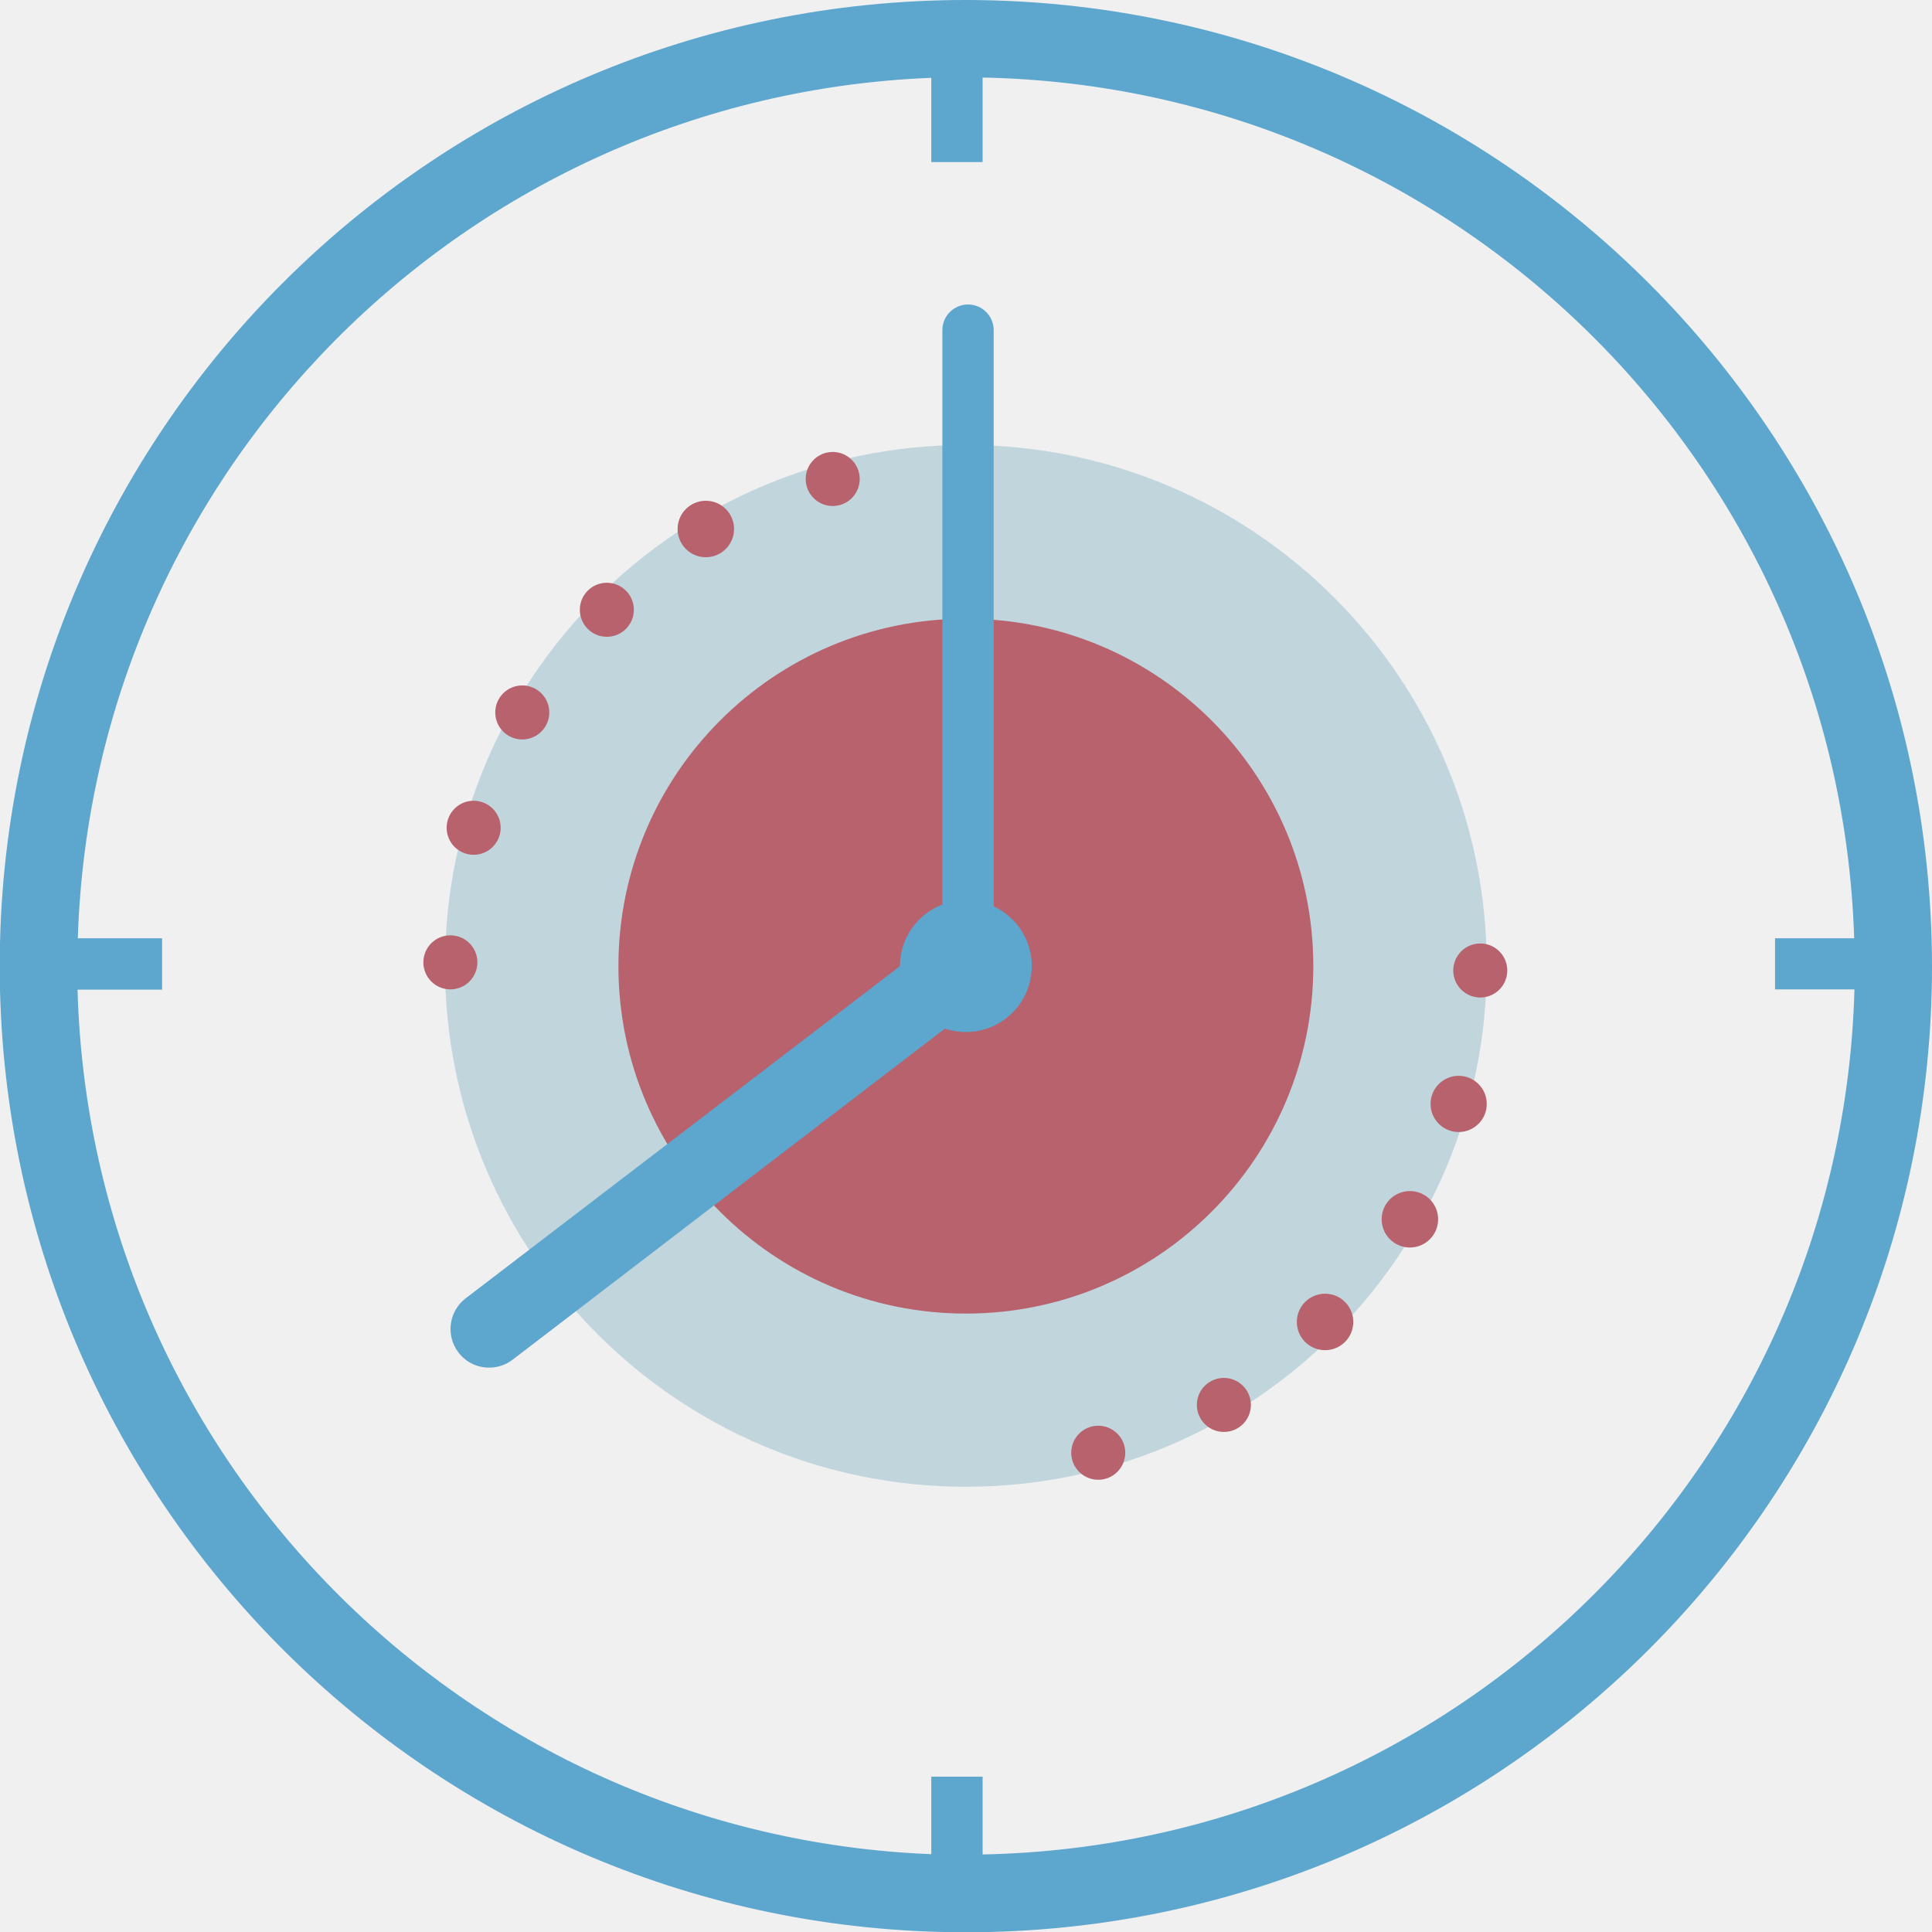
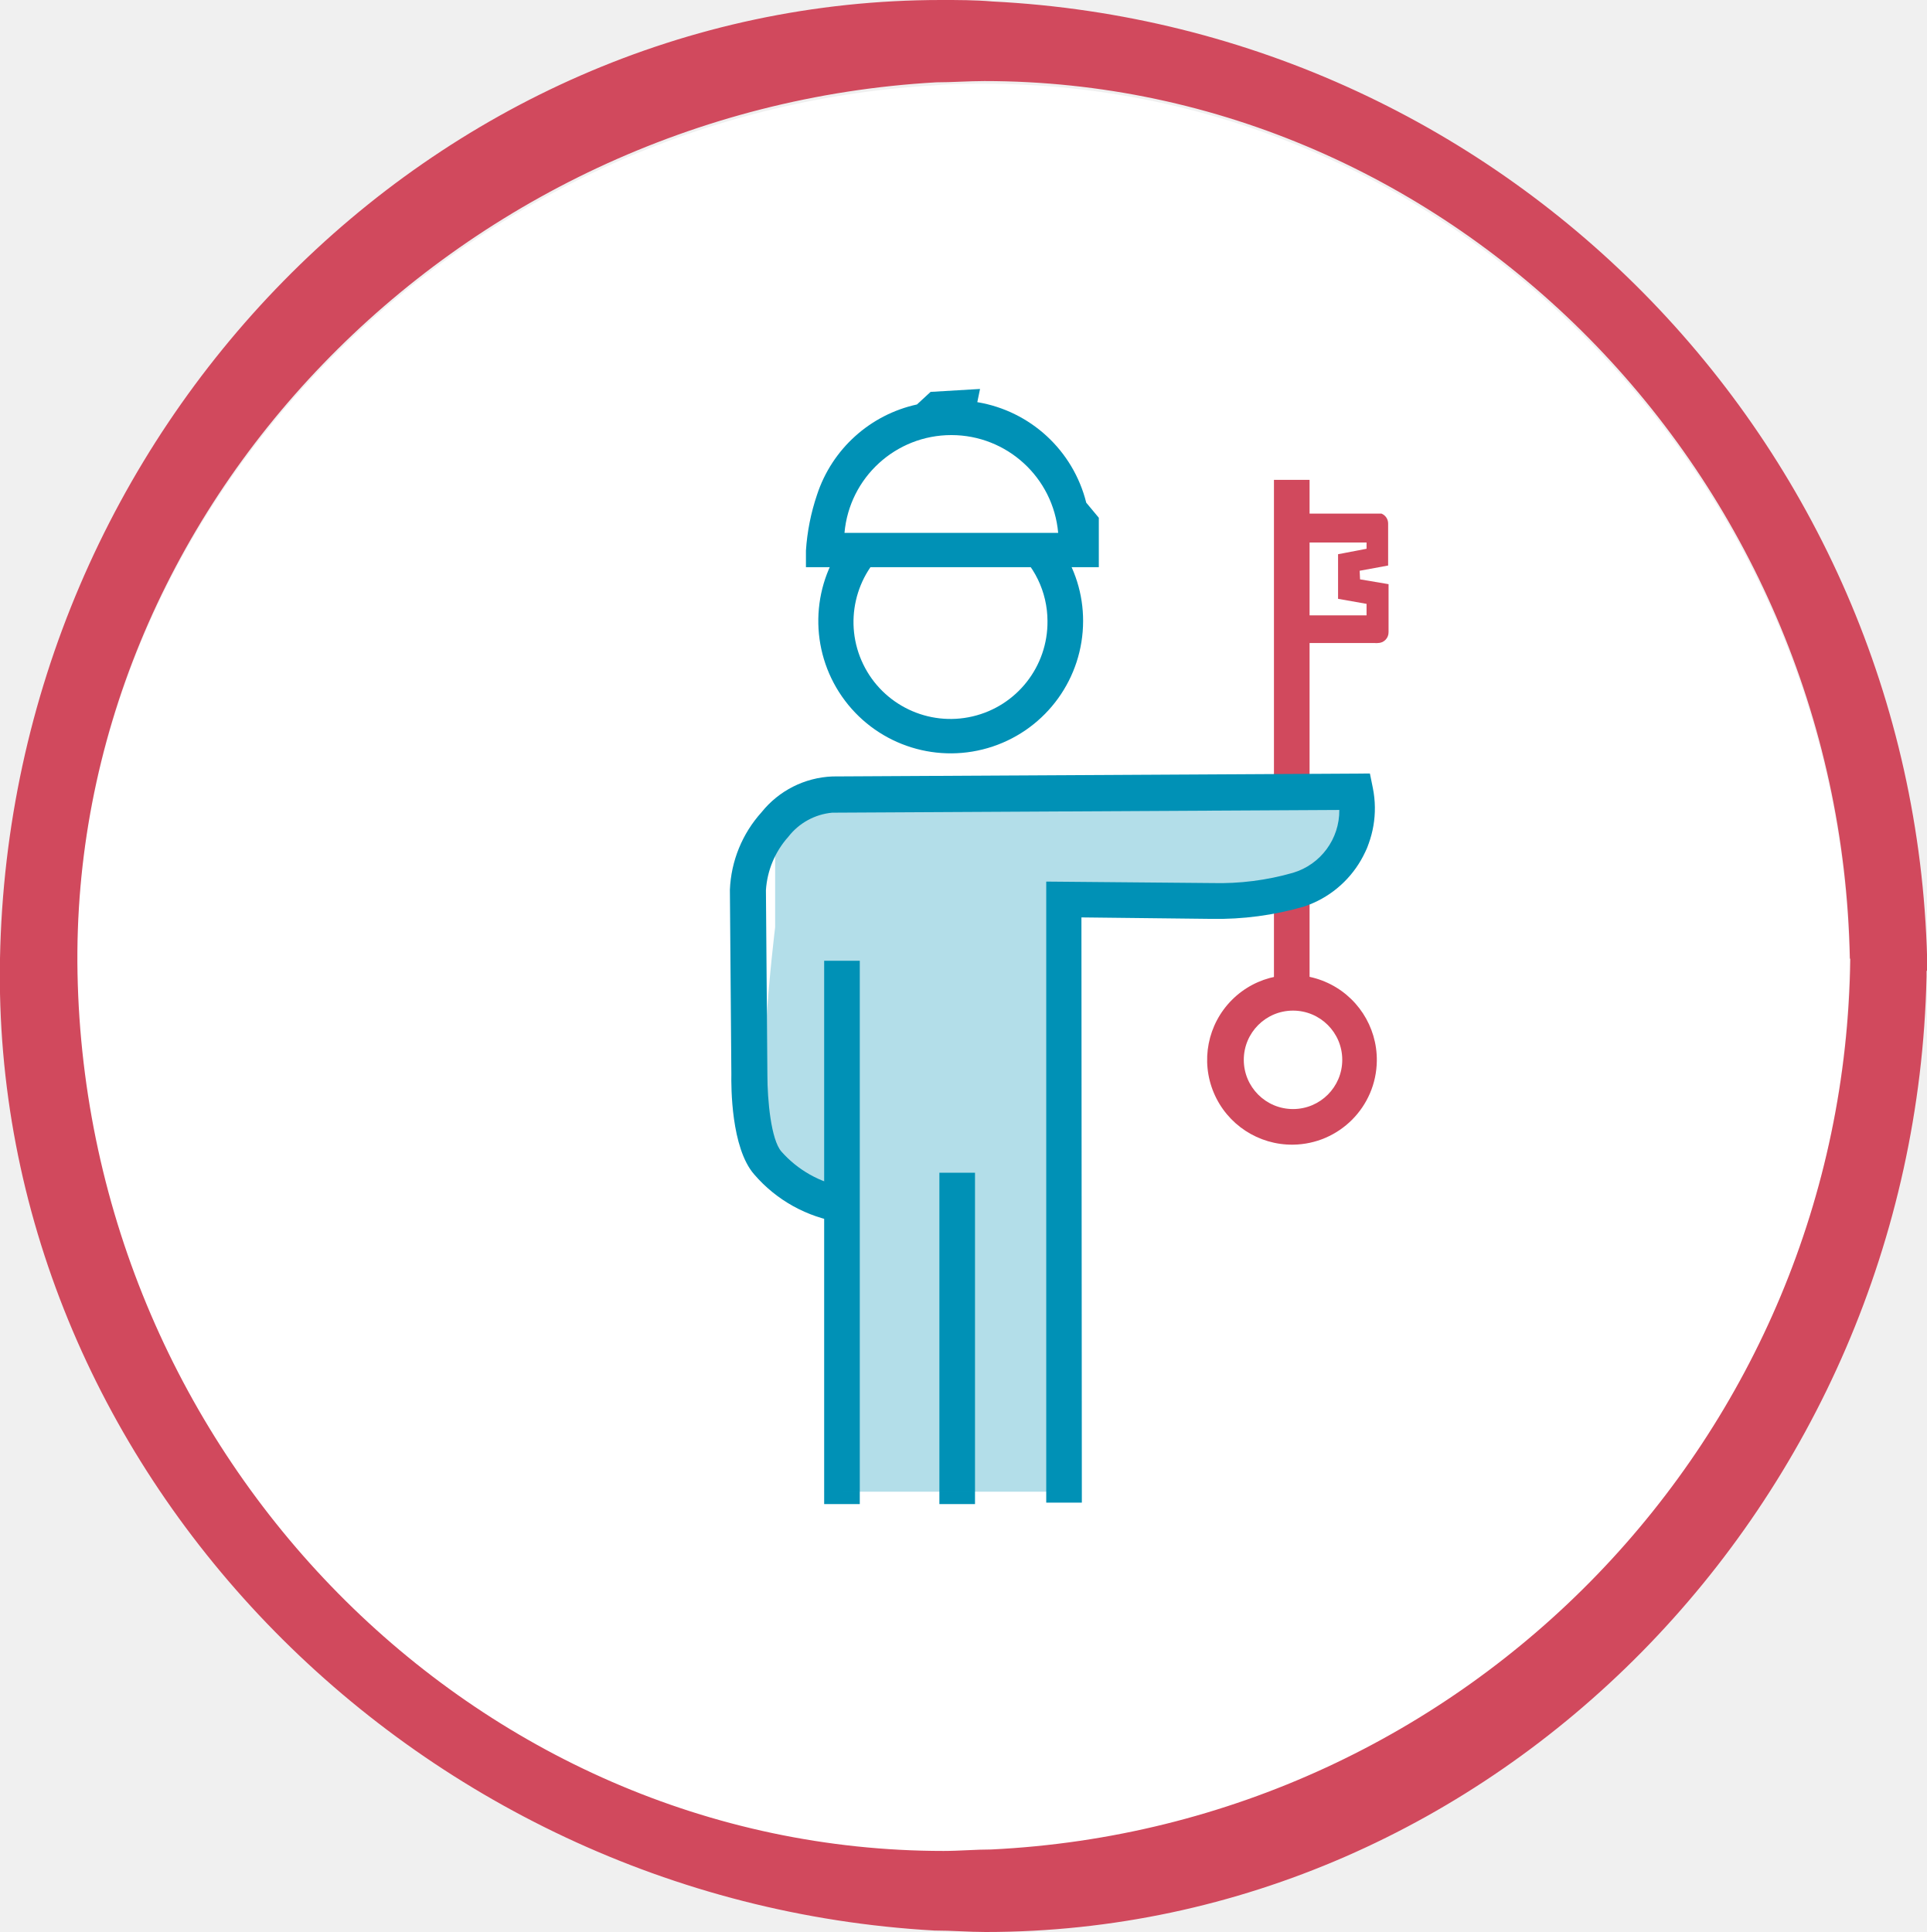
- <svg xmlns="http://www.w3.org/2000/svg" viewBox="0 0 71.51 71.51">
+ <svg xmlns="http://www.w3.org/2000/svg" viewBox="0 0 91.98 92.24">
  <defs>
-     <style>.cls-1{fill:#5597b1;opacity:0.3;}.cls-2{fill:#5da6ce;}.cls-3{fill:#b7626c;}</style>
+     <style>.cls-1{fill:#fff;}.cls-2{fill:#d1495d;}.cls-3,.cls-4{fill:#0091b6;}.cls-4{opacity:0.3;}</style>
  </defs>
  <g id="Слой_2" data-name="Слой 2">
    <g id="Слой_1-2" data-name="Слой 1">
-       <circle class="cls-1" cx="35.75" cy="35.75" r="19.28" />
-       <path class="cls-2" d="M35.75,0A35.76,35.76,0,1,0,71.51,35.75,35.79,35.79,0,0,0,35.75,0Zm.62,68.64V65.76h-1.9v2.87a32.94,32.94,0,0,1-31.6-32H6V34.73H2.88A32.92,32.92,0,0,1,34.47,2.88V6h1.9V2.87A32.92,32.92,0,0,1,68.63,34.73H65.7v1.89h2.94A32.93,32.93,0,0,1,36.37,68.64Z" />
-       <path class="cls-3" d="M31.82,17.78a1,1,0,1,1-1.05-1.05A1,1,0,0,1,31.82,17.78Z" />
-       <path class="cls-3" d="M27.17,19.58a1,1,0,1,1-2.09,0,1,1,0,0,1,2.09,0Z" />
-       <path class="cls-3" d="M23.46,22.62a1,1,0,1,1-1-1.05A1,1,0,0,1,23.46,22.62Z" />
-       <path class="cls-3" d="M20.33,26.42a1,1,0,1,1-1-1.05A1,1,0,0,1,20.33,26.42Z" />
-       <path class="cls-3" d="M18.53,30.69a1,1,0,1,1-1.05-1.05A1,1,0,0,1,18.53,30.69Z" />
-       <path class="cls-3" d="M17.67,35.62a1,1,0,1,1-1-1A1,1,0,0,1,17.67,35.62Z" />
-       <path class="cls-3" d="M39.65,53.77a1,1,0,1,1,1.05,1A1,1,0,0,1,39.65,53.77Z" />
-       <path class="cls-3" d="M44.3,52a1,1,0,1,1,1.05,1A1,1,0,0,1,44.3,52Z" />
-       <path class="cls-3" d="M48,48.93a1,1,0,1,1,2.09,0,1,1,0,0,1-2.09,0Z" />
-       <path class="cls-3" d="M51.14,45.13a1,1,0,0,1,2.09,0,1,1,0,1,1-2.09,0Z" />
-       <circle class="cls-3" cx="53.99" cy="40.86" r="1.04" />
-       <path class="cls-3" d="M53.79,35.92a1,1,0,1,1,1.05,1A1,1,0,0,1,53.79,35.92Z" />
-       <path class="cls-3" d="M48.61,35.75A12.86,12.86,0,1,1,35.75,22.9,12.86,12.86,0,0,1,48.61,35.75Z" />
-       <path class="cls-2" d="M36.78,35V12.22a.95.95,0,0,0-1.9,0V34.58a.46.46,0,0,0-.13.08L17.23,48.06a1.43,1.43,0,0,0-.26,2,1.41,1.41,0,0,0,1.13.56,1.42,1.42,0,0,0,.87-.29L36.48,36.92A1.43,1.43,0,0,0,36.78,35Z" />
-       <path class="cls-2" d="M38.19,35.75a2.44,2.44,0,1,1-2.44-2.43A2.44,2.44,0,0,1,38.19,35.75Z" />
+       <path class="cls-1" d="M88.29,45.9a43.09,43.09,0,0,1-41,42.54c-.77,0-1.53.07-2.28.07h0c-22.36,0-40.9-18.8-41.33-41.92-.42-22.14,18-41.22,41-42.52C45.43,4,46.19,4,47,4,69.31,4,87.85,22.8,88.29,45.9Z" />
+       <path class="cls-2" d="M92,46.35A47,47,0,0,0,47.37.07C46.55,0,45.74,0,44.92,0,20.63,0,.48,20.53,0,45.76c-.46,24.17,19.55,45,44.6,46.41.82,0,1.64.07,2.45.07h0c24.2,0,44.35-20.46,44.91-45.6v-.29Zm-3.68-.58a43.1,43.1,0,0,1-41,42.53c-.76,0-1.52.07-2.28.07h0c-22.36,0-40.9-18.8-41.34-41.91-.41-22.15,18-41.23,41-42.53.77,0,1.53-.06,2.29-.06C69.31,3.87,87.86,22.66,88.3,45.77Z" />
+       <rect class="cls-2" x="60.81" y="42.61" width="1.7" height="4.82" />
+       <rect class="cls-2" x="60.81" y="22.91" width="1.7" height="15.01" />
+       <path class="cls-2" d="M61.72,54.65a4.05,4.05,0,1,1,4-4A4.05,4.05,0,0,1,61.72,54.65Zm0-6.4a2.35,2.35,0,1,0,2.35,2.35A2.35,2.35,0,0,0,61.72,48.25Z" />
+       <path class="cls-2" d="M64.9,27.25,66.26,27V25a.51.51,0,0,0-.32-.48v0h-.09l-.1,0-.08,0H61.92v1.38h3.31v.3l-1.36.26v2.13l1.36.24v.55H61.62V30.7h4a.66.66,0,0,0,.15,0,.51.51,0,0,0,.51-.52V27.89l-1.36-.23Z" />
+       <path class="cls-3" d="M51.64,71.74h-1.7V42.09l7.92.07a12.77,12.77,0,0,0,3.86-.49,3.1,3.1,0,0,0,2.21-3l-24.21.13a3,3,0,0,0-2.09,1.15,4.23,4.23,0,0,0-1.07,2.55l.07,8.82c0,1.19.17,3.09.67,3.66a5.26,5.26,0,0,0,3,1.69l-.17,1.69A6.8,6.8,0,0,1,36,56.07c-1.11-1.27-1.1-4.21-1.09-4.79l-.07-8.8a5.88,5.88,0,0,1,1.51-3.7,4.57,4.57,0,0,1,3.39-1.71l25.65-.14.14.69a4.94,4.94,0,0,1-3.28,5.66,14.87,14.87,0,0,1-4.44.59l-6.19-.07Z" />
+       <rect class="cls-3" x="39.34" y="45.87" width="1.7" height="25.94" />
+       <rect class="cls-3" x="44.84" y="55.99" width="1.7" height="15.82" />
+       <path class="cls-3" d="M48.26,26.07A4.57,4.57,0,0,1,50,29.65a4.63,4.63,0,1,1-7.51-3.58H40.17A6.32,6.32,0,1,0,51.7,29.65a6.23,6.23,0,0,0-1.12-3.58Z" />
+       <path class="cls-3" d="M51.85,24a6.45,6.45,0,0,0-5.2-4.8l.13-.63-2.36.14-.65.6A6.48,6.48,0,0,0,39,23.62a10.4,10.4,0,0,0-.53,2.67v.79H50.56v0l1.89,0,0-2.36ZM40.31,25.44a5.12,5.12,0,0,1,10.2,0Z" />
+       <path class="cls-4" d="M40.21,71.66V58.33L37,55.11c-1.2-1.2,0-10.84,0-10.84v-3.7a2,2,0,0,1,2-2H64.34s2.21,1.77,0,2.69a18.46,18.46,0,0,1-6.48.94H50.21V71.22H39.34" />
    </g>
  </g>
</svg>
